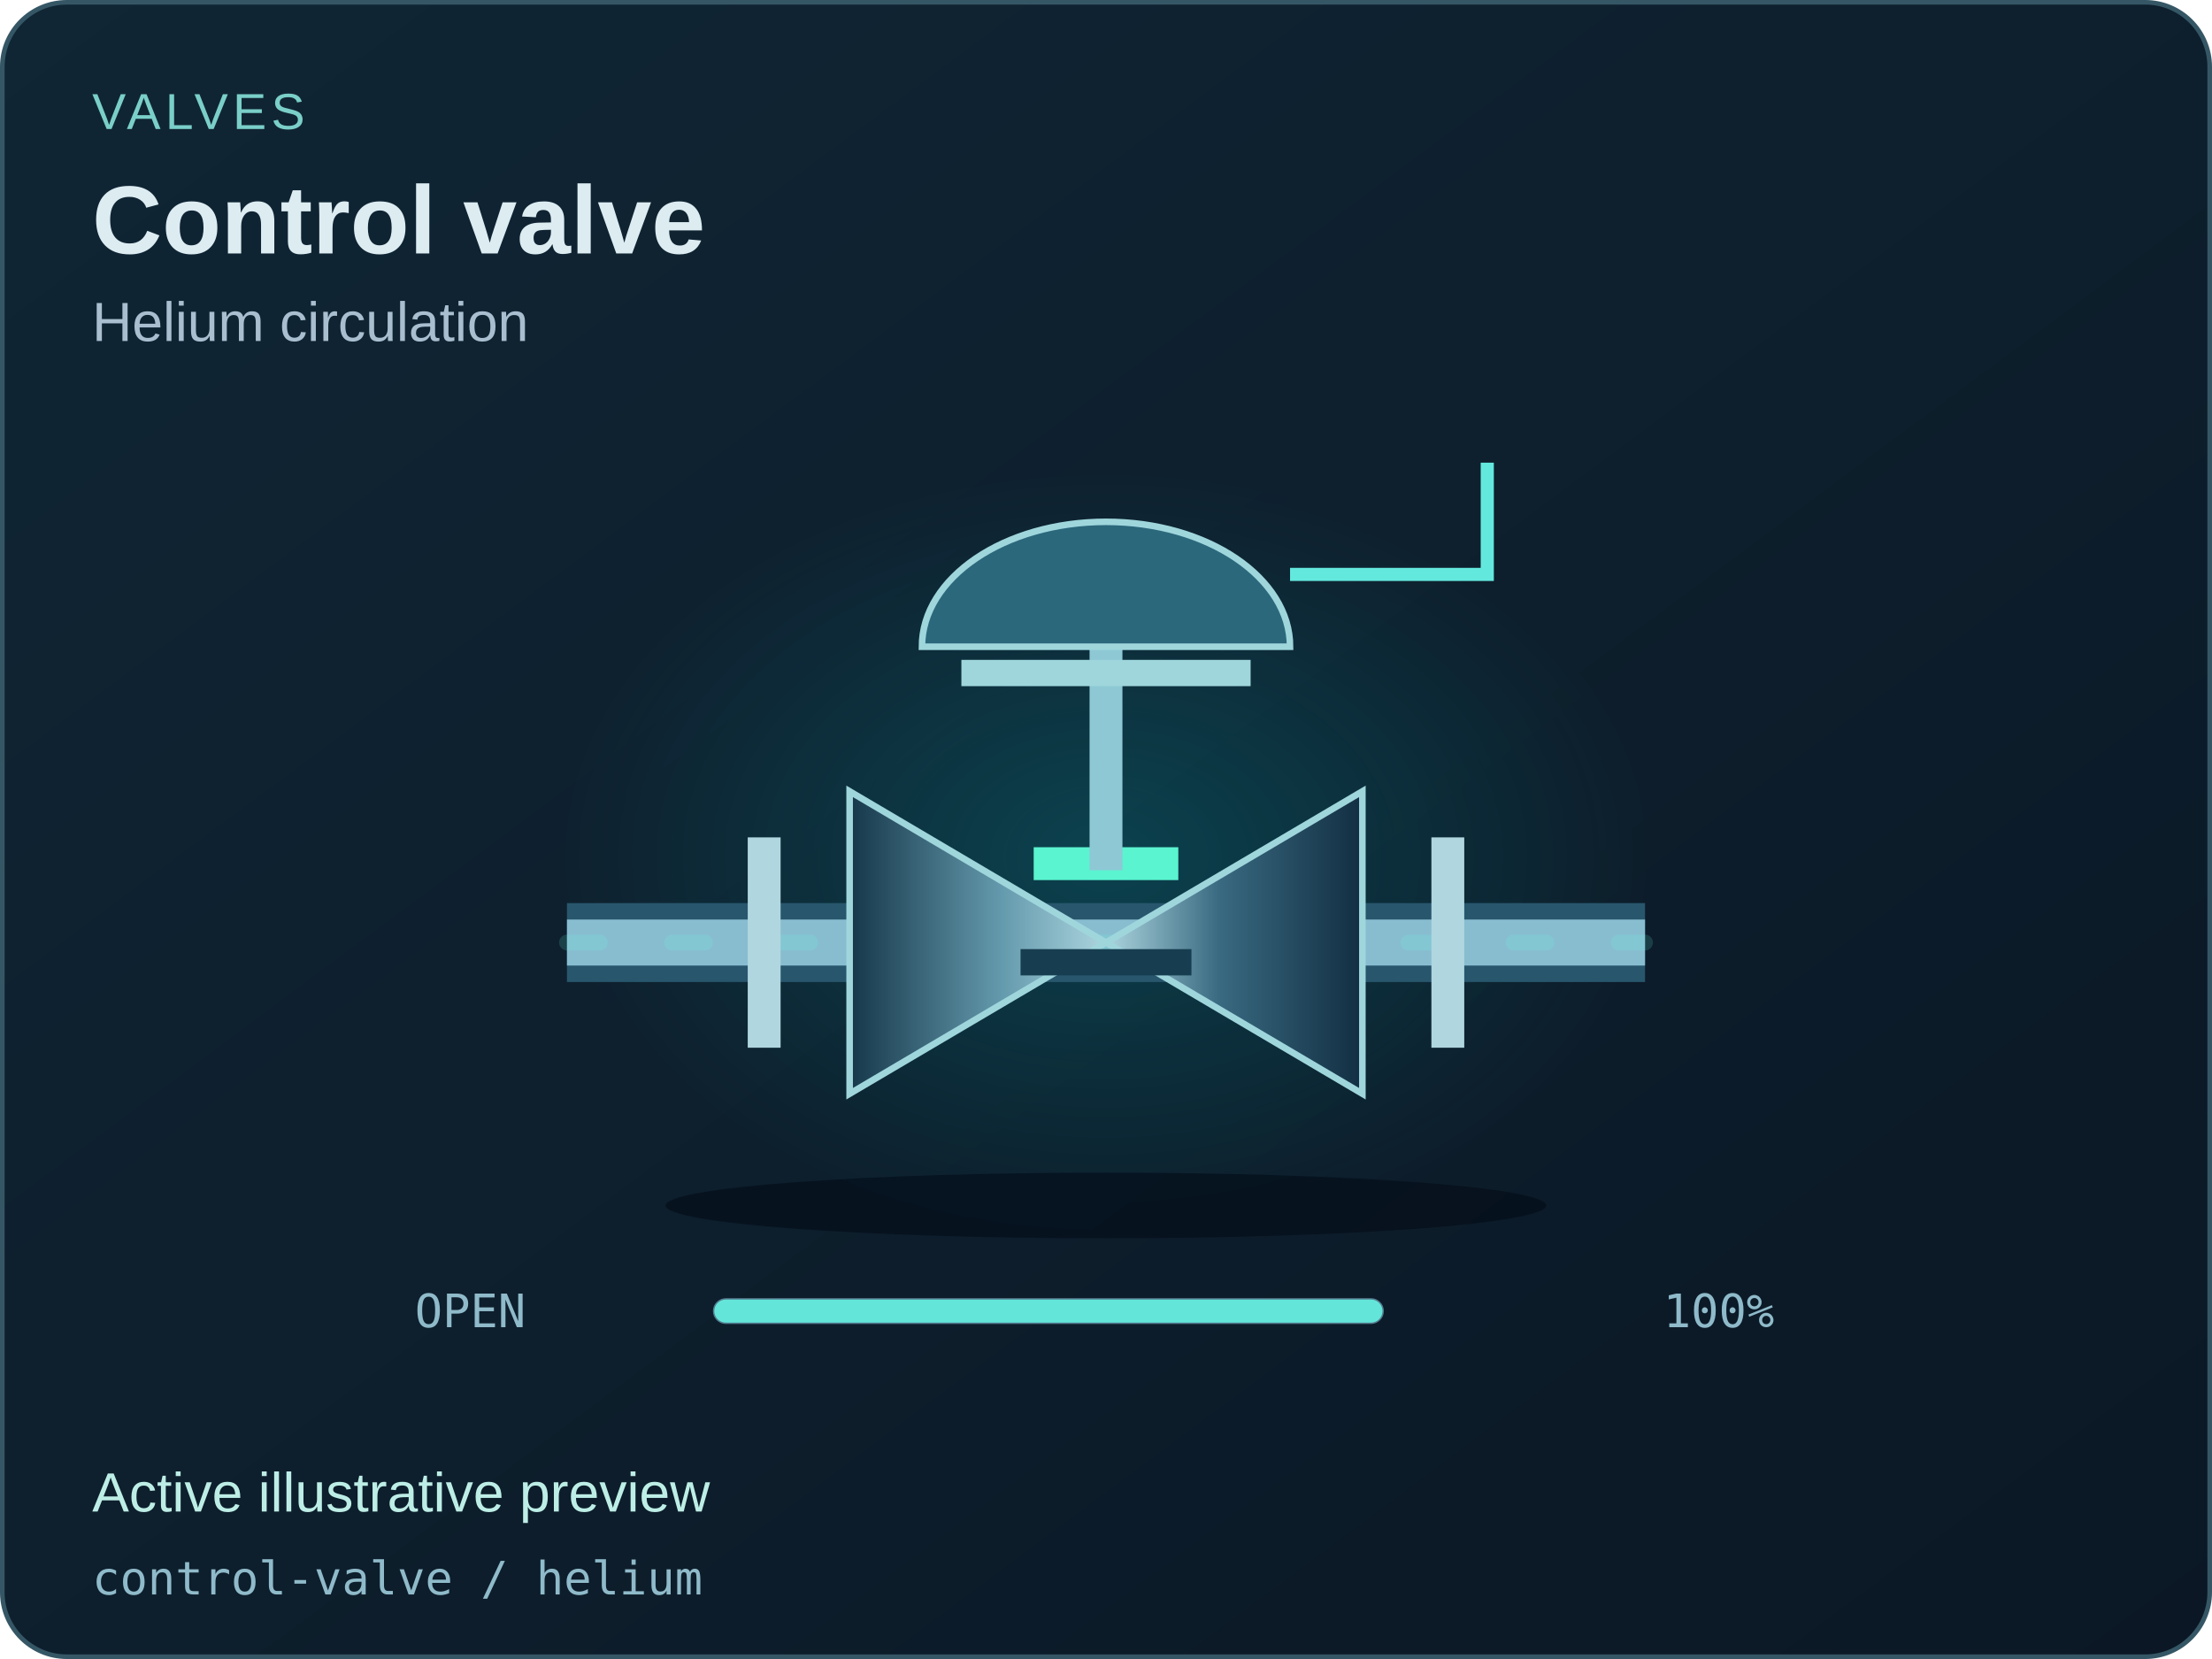
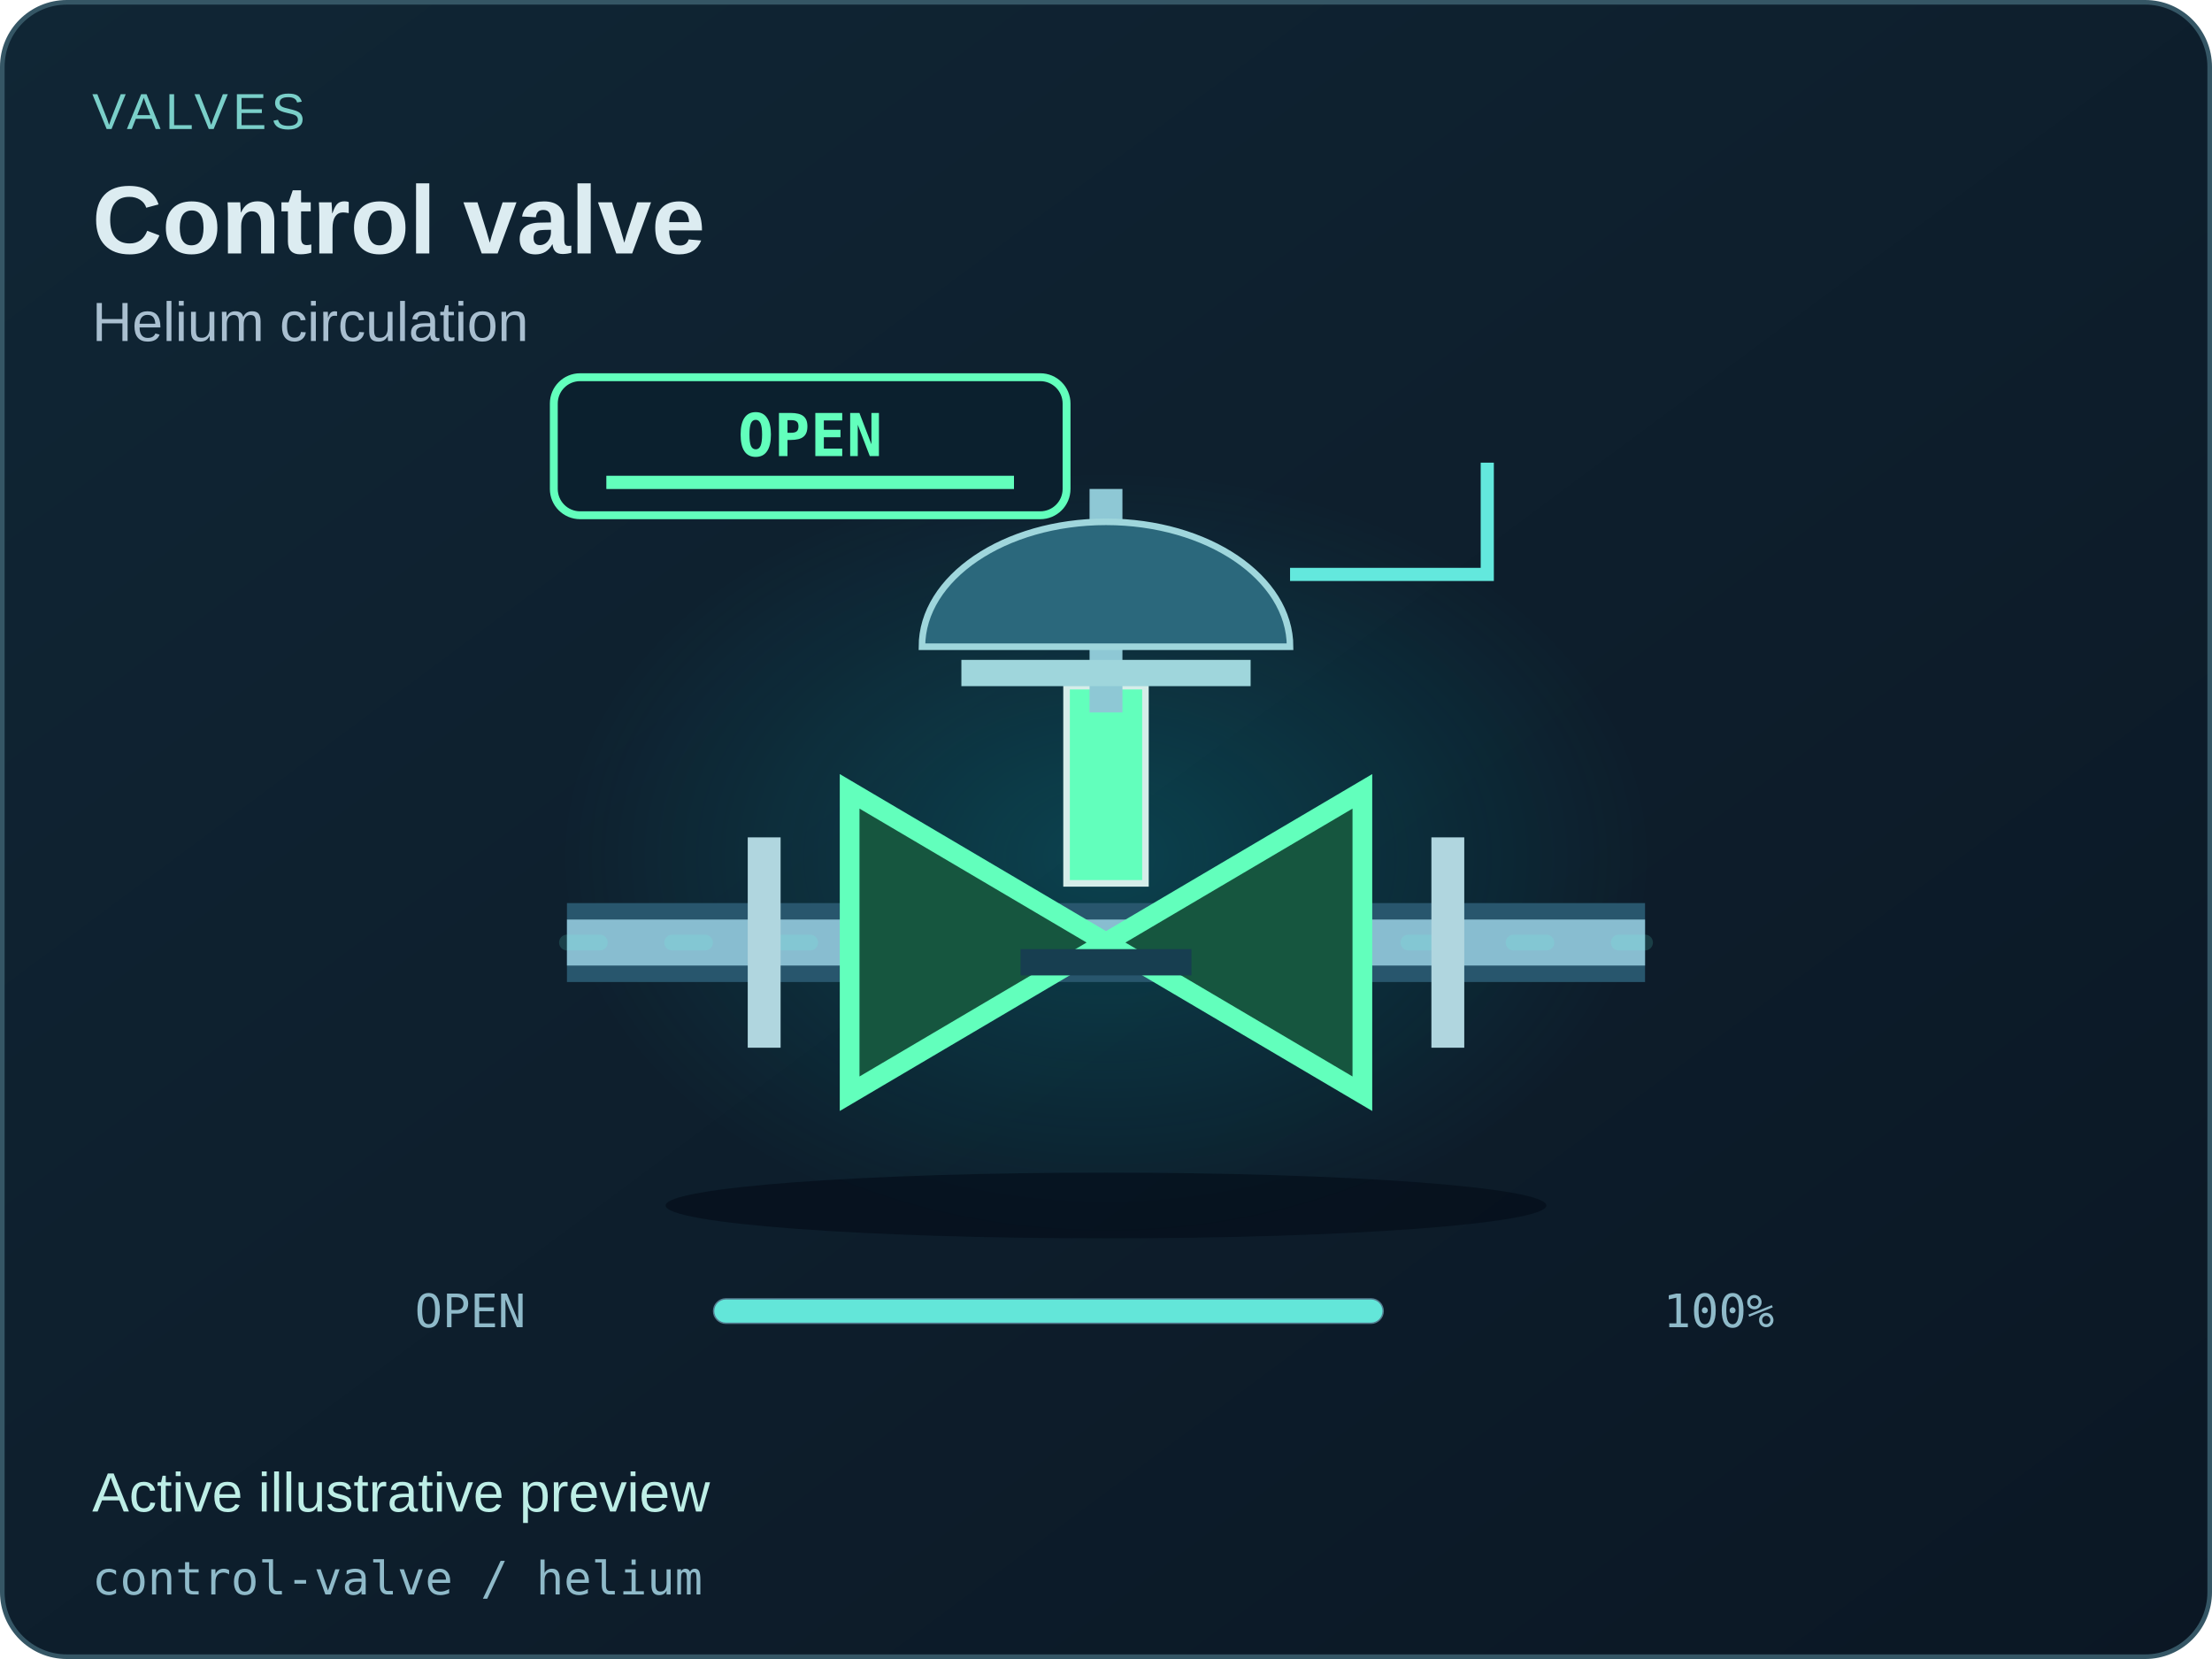
<svg xmlns="http://www.w3.org/2000/svg" width="480" height="360" viewBox="0 0 480 360" role="img" aria-labelledby="gallery-control-valve-helium-active-title gallery-control-valve-helium-active-desc">
  <style>:is(.twin-root.is-paused,.twin-document-hidden,html.motion-paused) .twin-equipment-art *,
:is(.twin-root.is-paused,.twin-document-hidden,html.motion-paused) .twin-equipment-art *::before,
:is(.twin-root.is-paused,.twin-document-hidden,html.motion-paused) .twin-equipment-art *::after{animation-play-state:paused!important;transition:none!important}
@media (prefers-reduced-motion:reduce){.twin-equipment-art *,.twin-equipment-art *::before,.twin-equipment-art *::after{animation:none!important;transition:none!important}}
.scada-component{display:inline-flex;position:relative;align-items:center;justify-content:center;width:210px;height:160px;max-width:100%;vertical-align:middle;isolation:isolate;color:#c4ebf1;--scada-accent:#62ffbc;--scada-activity-duration:2.4s}
.scada-component.scada-component-with-gauges{box-sizing:border-box;height:calc(136px + var(--scada-gauge-height,22px));padding-bottom:var(--scada-gauge-height,22px)}
.scada-component&gt;.scada-component-svg{display:block;width:100%;height:100%;overflow:visible;pointer-events:none}
.scada-component .scada-flow{stroke:#68ffe1;stroke-dasharray:5 11;stroke-linecap:round;opacity:.15;animation:scada-flow 1.4s linear infinite;animation-play-state:paused}
.scada-component :is(.scada-valve-disc,.scada-valve-stem,.scada-valve-lever,.scada-contact,.scada-needle){transform-box:view-box;transition:transform .45s ease,rx .45s ease,fill .3s ease}
+ .scada-component :is(.scada-valve-body,.scada-valve-disc,.scada-valve-handle){transition:transform .45s ease,rx .45s ease,fill .3s ease,stroke .3s ease}
+ .scada-component .scada-valve-position-tag text{font:700 9px ui-monospace,SFMono-Regular,Consolas,monospace;letter-spacing:.1px}
+ .scada-component .scada-valve-position-tag{pointer-events:none}
.scada-component[data-scada-host-state=false][data-flow=true] .scada-flow{opacity:var(--scada-flow-opacity,.95)}
.scada-component[data-scada-host-state=false][data-flow=true][data-running=true] .scada-flow{animation-play-state:running}
.scada-component[data-scada-host-state=false][data-running=false] *,.scada-component[data-scada-host-state=false][data-running=false] *::before,.scada-component[data-scada-host-state=false][data-running=false] *::after{animation-play-state:paused!important;transition:none!important}
html.motion-paused .scada-component *,html.motion-paused .scada-component *::before,html.motion-paused .scada-component *::after{animation-play-state:paused!important;transition:none!important}
@keyframes scada-flow{to{stroke-dashoffset:-32}}
@media (prefers-reduced-motion:reduce){.scada-component *,.scada-component *::before,.scada-component *::after{animation:none!important;transition:none!important}}

.gallery-label{font-family:Arial,sans-serif;fill:#dcecf1}
.gallery-code{font-family:monospace;fill:#8fbac9}
.gallery-symbol.scada-component{display:block;width:auto;height:auto;padding:0;max-width:none;overflow:visible}
.gallery-symbol&gt;.twin-equipment-art{display:block;width:auto;height:auto;max-width:none}
.gallery-symbol&gt;svg,.gallery-symbol&gt;.twin-equipment-art&gt;svg{display:block;width:280px!important;height:194px!important;max-width:none!important;max-height:none!important;overflow:visible}
.gallery-condition svg{width:24px;height:24px}
</style>
  <defs>
    <linearGradient id="gallery-control-valve-helium-active-card" x2="1" y2="1">
      <stop offset="0" stop-color="#102635" />
      <stop offset="1" stop-color="#0b1724" />
    </linearGradient>
  </defs>
  <rect x="0.5" y="0.5" width="479" height="359" rx="14" fill="url(#gallery-control-valve-helium-active-card)" stroke="#355665" />
  <text class="gallery-label" x="20" y="28" font-size="11" letter-spacing="1" style="fill:#7acfc9">VALVES</text>
  <text class="gallery-label" x="20" y="55" font-size="21" font-weight="600">Control valve</text>
  <text class="gallery-label" x="20" y="74" font-size="12" style="fill:#a9bfd0">Helium circulation</text>
  <g transform="translate(100 79)">
-     <g class="scada-component scada-component-with-gauges gallery-symbol" data-scada-type="control-valve" data-scada-instance="scada-gallery-control-valve-helium-active" data-scada-variant="helium" data-scada-host-state="false" data-active="true" data-failed="false" data-running="true" data-status="normal" data-flow="true" data-damage="none" data-speed-zero="false" data-open="true" data-opening="100" style="--scada-level:55;--scada-load:60;--scada-flow-opacity:0.95;--scada-gauge-height:17px;--scada-activity-duration:2.2s;--activity-speed:2.2s;--buffer-fraction:0.55;--scada-level-offset:0px;--flame-scale:0.975" aria-hidden="true">
+     <g class="scada-component scada-component-with-gauges gallery-symbol" data-scada-type="control-valve" data-scada-instance="scada-gallery-control-valve-helium-active" data-scada-variant="helium" data-valve-position="open" data-scada-host-state="false" data-active="true" data-failed="false" data-running="true" data-status="normal" data-flow="true" data-damage="none" data-speed-zero="false" data-open="true" data-opening="100" style="--scada-level:55;--scada-load:60;--scada-flow-opacity:0.95;--scada-gauge-height:17px;--scada-activity-duration:2.2s;--activity-speed:2.2s;--buffer-fraction:0.55;--scada-level-offset:0px;--flame-scale:0.975" aria-hidden="true">
      <svg class="scada-component-svg" viewBox="0 0 180 136" aria-hidden="true" focusable="false" x="0" y="0" width="280" height="194" preserveAspectRatio="xMidYMid meet">
        <defs>
          <linearGradient id="scada-gallery-control-valve-helium-active-steel">
            <stop stop-color="#16374a" />
            <stop offset=".3" stop-color="#659bae" />
            <stop offset=".5" stop-color="#acd5de" />
            <stop offset=".72" stop-color="#396a81" />
            <stop offset="1" stop-color="#122e42" />
          </linearGradient>
          <linearGradient id="scada-gallery-control-valve-helium-active-glass" x2=".8" y2="1">
            <stop stop-color="#69eff1" stop-opacity=".18" />
            <stop offset="1" stop-color="#081827" stop-opacity=".65" />
          </linearGradient>
          <linearGradient id="scada-gallery-control-valve-helium-active-liquid" x2="0" y2="1">
            <stop stop-color="#57ffd0" stop-opacity=".85" />
            <stop offset="1" stop-color="#087a92" stop-opacity=".55" />
          </linearGradient>
          <radialGradient id="scada-gallery-control-valve-helium-active-glow">
            <stop stop-color="#00e5e9" stop-opacity=".18" />
            <stop offset="1" stop-color="#00e5e9" stop-opacity="0" />
          </radialGradient>
        </defs>
        <ellipse cx="90" cy="75" rx="83" ry="59" fill="url(#scada-gallery-control-valve-helium-active-glow)" />
        <ellipse cx="90" cy="128" rx="67" ry="5" fill="#030d19" opacity=".65" />
        <g class="scada-drawing">
          <path d="M8 88H172" fill="none" stroke="#28566d" stroke-width="12" stroke-linejoin="round" />
          <path d="M8 88H172" fill="none" stroke="#88bdd0" stroke-width="7" stroke-linejoin="round" />
          <path class="scada-flow " d="M8 88H172" fill="none" stroke-width="2.4" />
          <path d="M38 72v32M142 72v32" stroke="#b0d6df" stroke-width="5" />
-           <path d="M51 65l39 23 39-23v46L90 88l-39 23Z" fill="url(#scada-gallery-control-valve-helium-active-steel)" stroke="#9fd6dc" />
+           <path class="scada-valve-body" d="M51 65l39 23 39-23v46L90 88l-39 23Z" fill="#16563f" stroke="#62ffbc" stroke-width="3" />
          <path d="M77 91h26" stroke="#173e50" stroke-width="4" />
-           <path class="scada-valve-disc" d="M79 88h22" stroke="#5af4d0" stroke-width="5" style="transform:translateY(-12px)" />
-           <path class="scada-valve-stem" d="M90 89V43" stroke="#8ec8d5" stroke-width="5" style="transform:translateY(-12px)" />
+           <path class="scada-valve-disc" d="M84 73h12v30H84Z" fill="#62ffbc" stroke="#d5ede9" stroke-width="1" style="transform:translateY(-24px)" />
+           <path class="scada-valve-stem" d="M90 77V43" stroke="#8ec8d5" stroke-width="5" style="transform:translateY(-24px)" />
          <path d="M62 43a28 19 0 0 1 56 0Z" fill="#2b687c" stroke="#9fd6dc" />
          <path d="M68 47h44" stroke="#9fd6dc" stroke-width="4" />
          <path class="scada-signal" d="M118 32h30v-17" fill="none" stroke="#63e8dd" stroke-width="2" />
+         </g>
+         <g class="scada-valve-position-tag" data-valve-position="open">
+           <rect x="6" y="2" width="78" height="21" rx="4" fill="#0b202e" stroke="#62ffbc" stroke-width="1.2" />
+           <text x="45" y="14" text-anchor="middle" fill="#62ffbc">OPEN</text>
+           <path d="M14 18h62" stroke="#405b69" stroke-width="2" />
+           <path class="scada-valve-position-bar" d="M14 18h62" stroke="#62ffbc" stroke-width="2" />
        </g>
      </svg>
    </g>
  </g>
  <g data-scada-gauge="opening">
    <text class="gallery-code" x="90" y="288" font-size="10">OPEN</text>
    <rect x="155" y="282" width="145" height="5" rx="2.5" fill="#153c50" stroke="#537d90" stroke-width="0.6" />
    <rect x="155" y="282" width="145" height="5" rx="2.5" fill="#63e6d9" />
    <text class="gallery-code" x="385" y="288" font-size="10" text-anchor="end">100%</text>
  </g>
  <text class="gallery-label" x="20" y="328" font-size="12" style="fill:#bdeee6">Active illustrative preview</text>
  <text class="gallery-code" x="20" y="346" font-size="10">control-valve / helium</text>
</svg>
